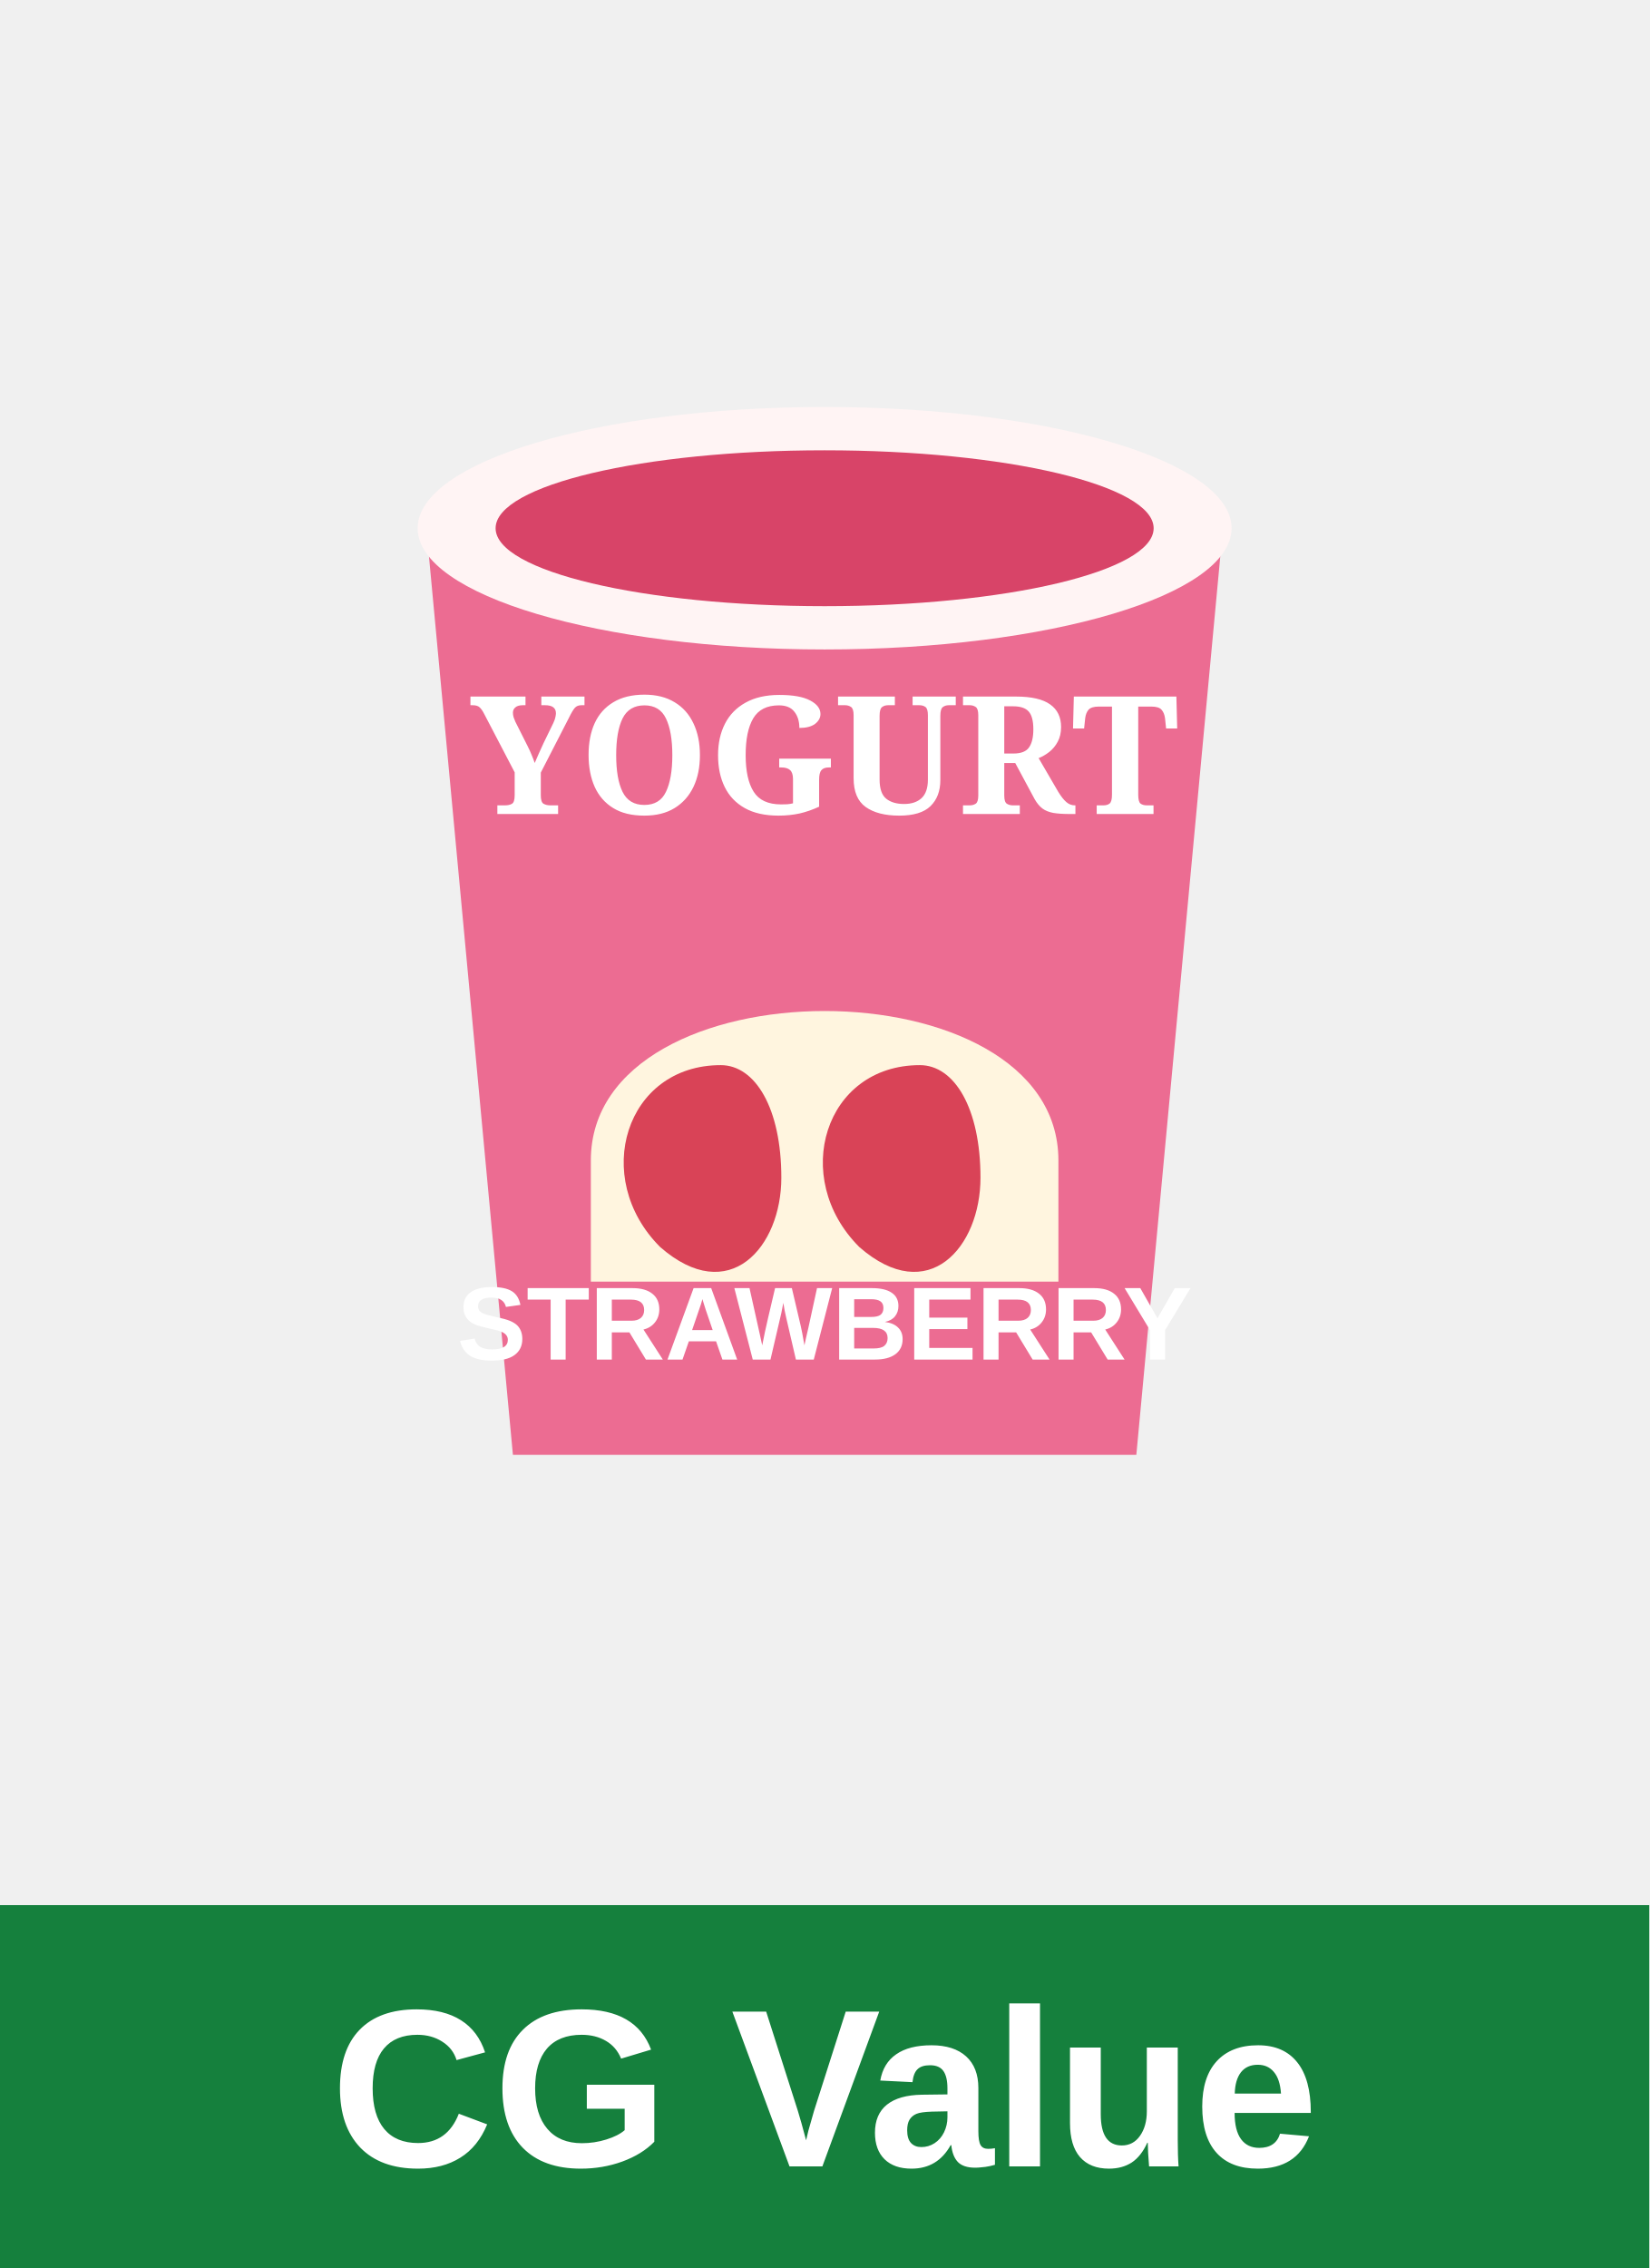
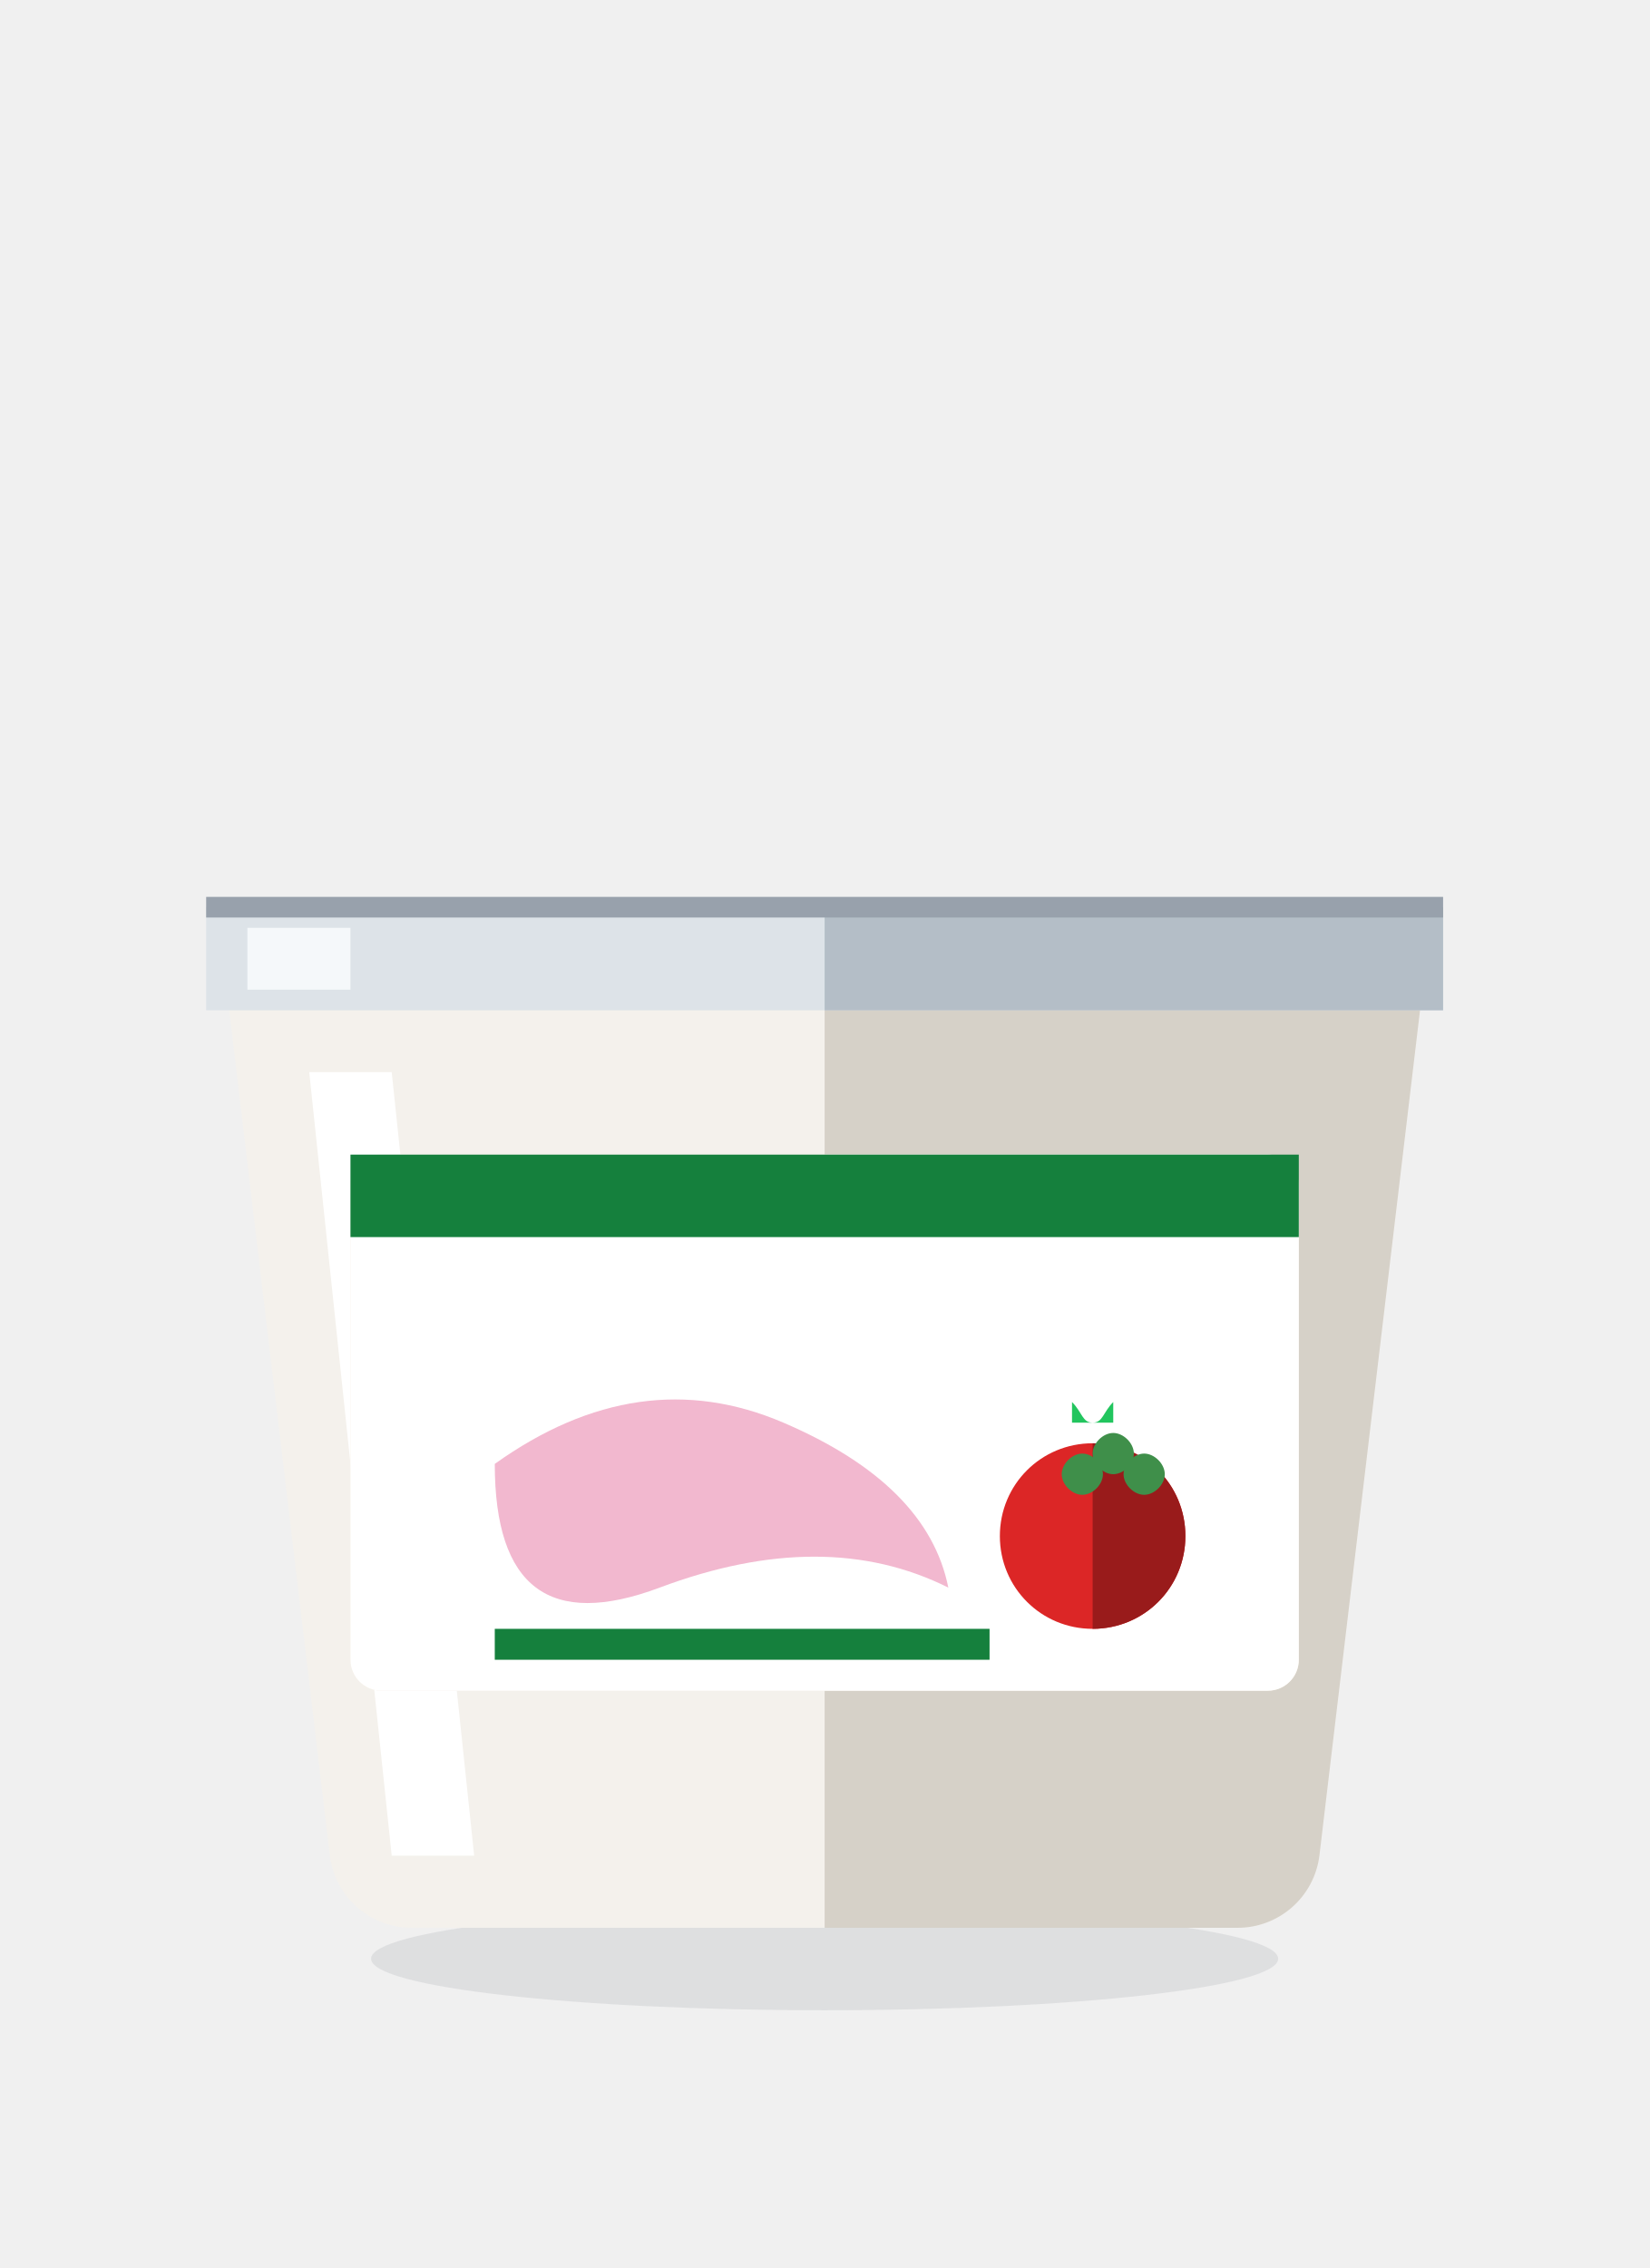
<svg xmlns="http://www.w3.org/2000/svg" viewBox="0 0 160 220">
-   <g transform="translate(80 0) scale(0.84) translate(-80 0)">
-     <path d="M34 61h92l-10 107H44z" fill="#ec6c92" />
-     <ellipse cx="80" cy="61" rx="47" ry="14" fill="#fff4f4" />
-     <ellipse cx="80" cy="61" rx="38" ry="9" fill="#d84468" />
-     <text x="80" y="94" text-anchor="middle" font-family="Georgia, serif" font-size="19" font-weight="700" fill="#fff">YOGURT</text>
-     <path d="M53 134c0-23 54-23 54 0v14H53z" fill="#fff5df" />
-     <g fill="#d94357">
-       <path d="M68 123c-11 0-15 13-7 21 8 7 14 0 14-8 0-8-3-13-7-13z" />
-       <path d="M91 123c-11 0-15 13-7 21 8 7 14 0 14-8 0-8-3-13-7-13z" />
-     </g>
-     <text x="80" y="157" text-anchor="middle" font-family="Arial, sans-serif" font-size="12" font-weight="700" fill="#fff">STRAWBERRY</text>
+   <g id="item">
+     <ellipse cx="80" cy="190" rx="44" ry="5" fill="#0f172a" opacity="0.08" />
+     <path d="M22 96h116l-10 84a8 8 0 0 1-8 7H40a8 8 0 0 1-8-7z" fill="#f4f1ec" />
+     <path d="M80 96h58l-10 84a8 8 0 0 1-8 7H80z" fill="#d6d1c8" />
+     <path d="M30 104h8l8 76h-8z" fill="#ffffff" />
+     <path d="M20 88h120v10H20z" fill="#dde3e8" />
+     <path d="M80 88h60v10H80z" fill="#b4bec7" />
+     <path d="M24 90h10v6H24z" fill="#f5f8fa" />
+     <path d="M20 88h120" fill="none" stroke="#98a1ac" stroke-width="2" />
  </g>
-   <g>
-     <rect x="0" y="184.8" width="160" height="35.2" fill="#15803d" />
-     <text x="80" y="210.144" text-anchor="middle" font-family="Arial,Helvetica,sans-serif" font-weight="bold" font-size="21.824" fill="#ffffff">CG Value</text>
+   <g id="label">
+     <rect x="34" y="112" width="92" height="52" rx="3" fill="#f7efe2" />
+   </g>
+   <g id="brand-cg">
+     <rect x="34" y="112" width="92" height="52" rx="3" fill="#ffffff" />
+     <path d="M34 112h92v8H34z" fill="#15803d" />
+     <path d="M48 142q14-10 28-4t16 16q-12-6-28 0t-16-12z" fill="#f2b8cf" />
+     <path d="M106 140c5 0 9 4 9 9s-4 9-9 9-9-4-9-9 4-9 9-9z" fill="#dc2626" />
+     <path d="M106 140c5 0 9 4 9 9s-4 9-9 9z" fill="#991b1b" />
+     <path d="M106 141c0-1 1-2 2-2 1 0 2 1 2 2s-1 2-2 2c-1 0-2-1-2-2z" fill="#3f8f4a" />
+     <path d="M103 143c0-1 1-2 2-2 1 0 2 1 2 2s-1 2-2 2c-1 0-2-1-2-2z" fill="#3f8f4a" />
+     <path d="M109 143c0-1 1-2 2-2 1 0 2 1 2 2s-1 2-2 2c-1 0-2-1-2-2z" fill="#3f8f4a" />
+     <path d="M106 138c-1 0-1-1-2-2v2h4v-2c-1 1-1 2-2 2z" fill="#22c55e" />
+     <path d="M48 158h48v3H48z" fill="#15803d" />
  </g>
</svg>
